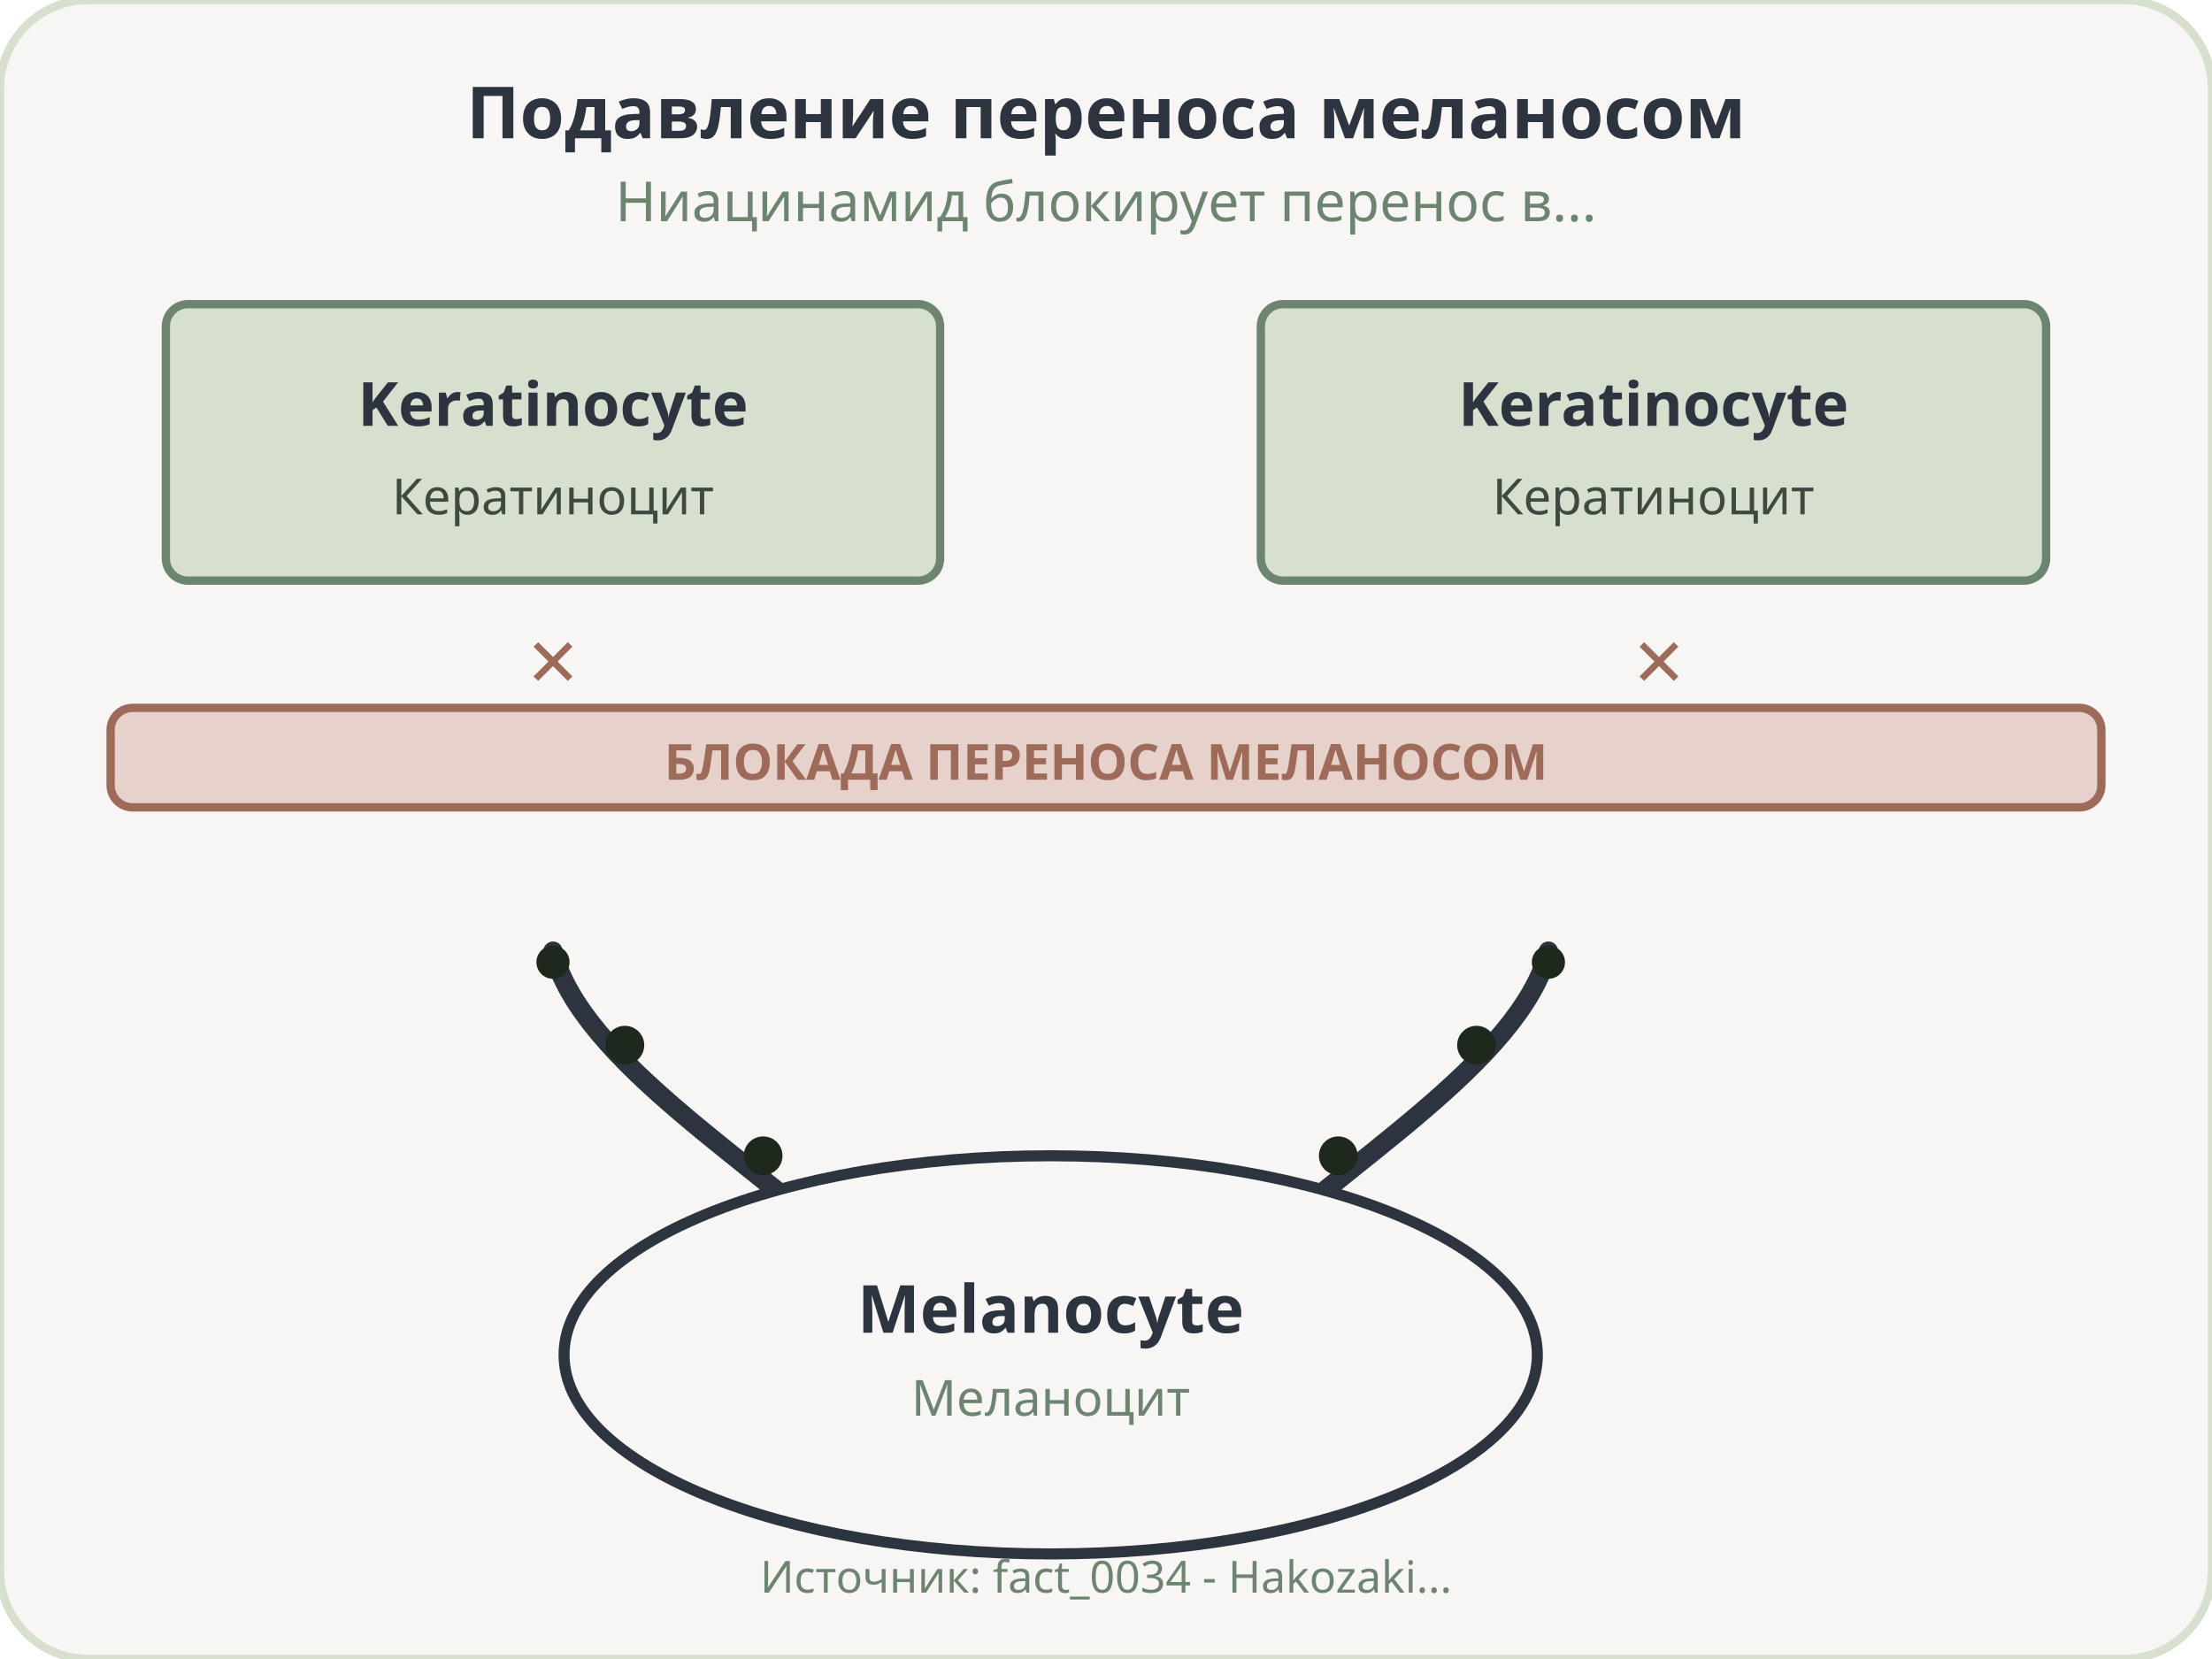
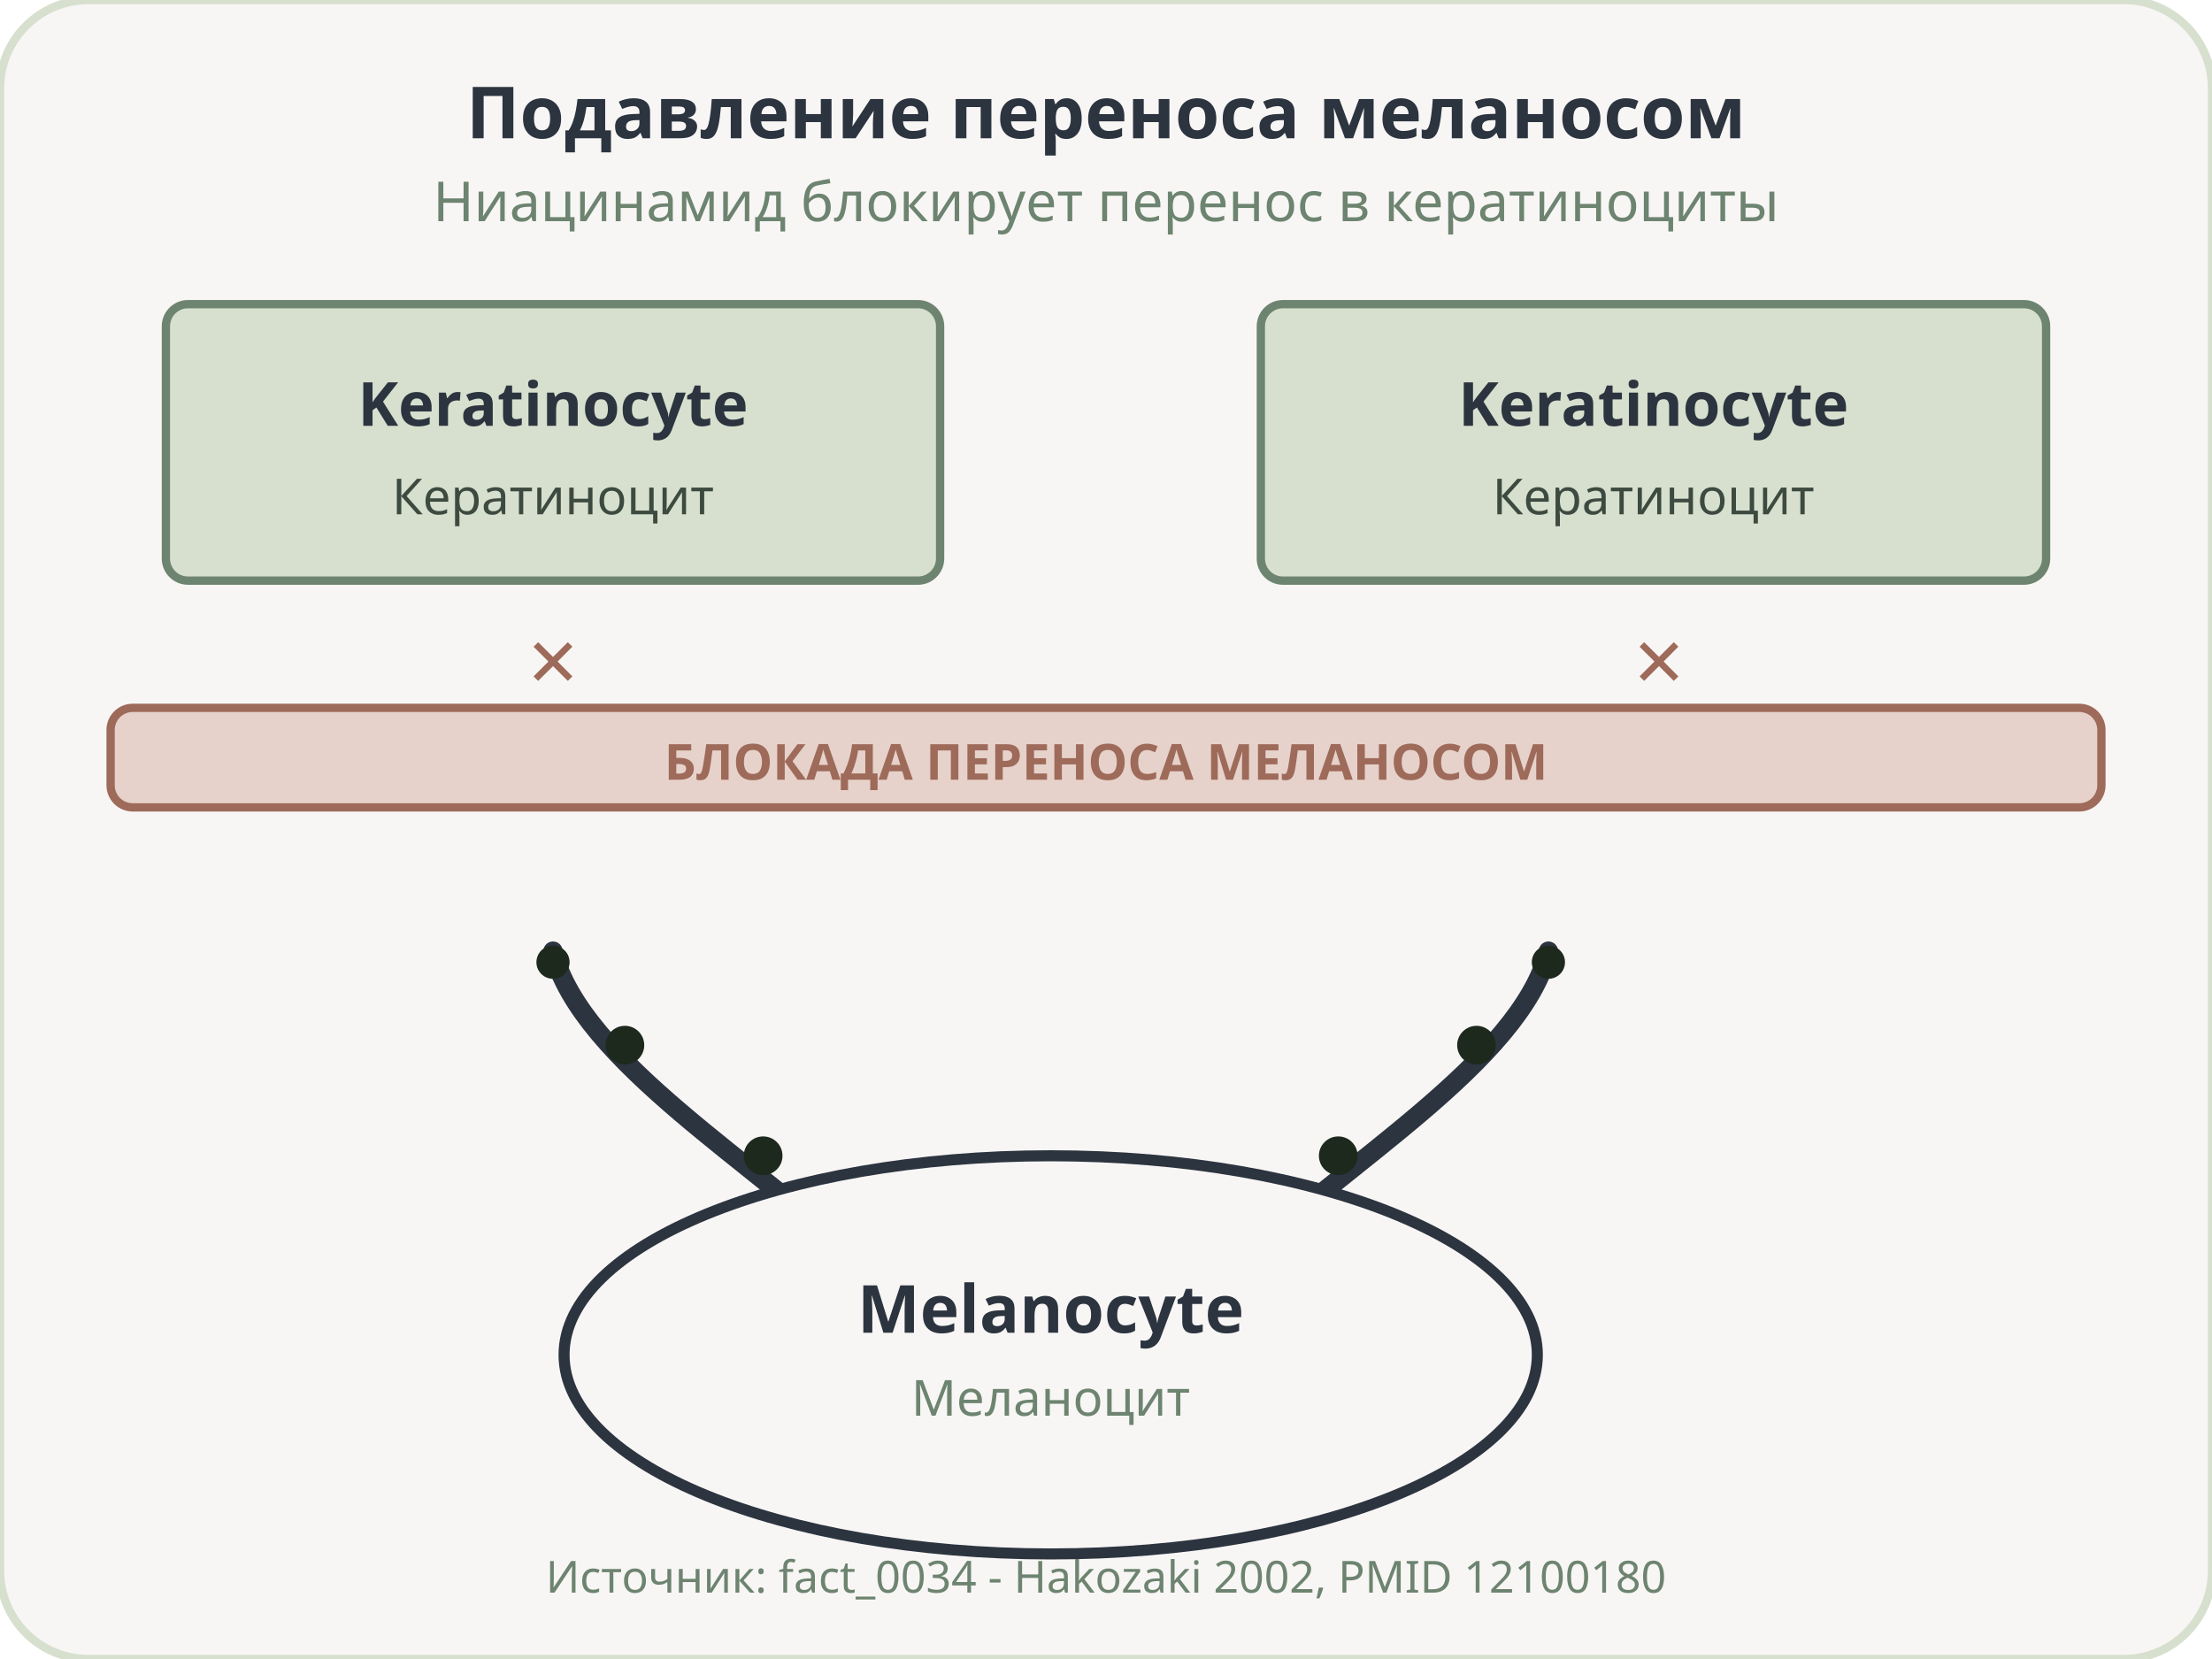
<svg xmlns="http://www.w3.org/2000/svg" viewBox="0 0 400 300" width="100%" height="100%">
  <rect width="400" height="300" rx="16" fill="#F8F6F4" stroke="#D7E0CE" stroke-width="1.5" />
  <text x="200.0" y="25" font-family="Arimo, sans-serif" font-size="13" font-weight="bold" fill="#2C3440" text-anchor="middle">Подавление переноса меланосом</text>
-   <text x="200.0" y="40" font-family="Arimo, sans-serif" font-size="10" fill="#6D8470" text-anchor="middle">Ниацинамид блокирует перенос в...</text>
+   <text x="200.0" y="40" font-family="Arimo, sans-serif" font-size="10" fill="#6D8470" text-anchor="middle">Ниацинамид блокирует перенос в кератиноциты</text>
  <g transform="translate(30, 55)">
    <rect x="0" y="0" width="140" height="50" rx="4" fill="#D7E0CE" stroke="#6D8470" stroke-width="1.5" />
    <text x="70" y="22" font-family="Arimo, sans-serif" font-size="11" font-weight="bold" fill="#2C3440" text-anchor="middle">Keratinocyte</text>
    <text x="70" y="38" font-family="Arimo, sans-serif" font-size="9" fill="#3D4A40" text-anchor="middle">Кератиноцит</text>
  </g>
  <g transform="translate(228, 55)">
    <rect x="0" y="0" width="142" height="50" rx="4" fill="#D7E0CE" stroke="#6D8470" stroke-width="1.5" />
    <text x="71" y="22" font-family="Arimo, sans-serif" font-size="11" font-weight="bold" fill="#2C3440" text-anchor="middle">Keratinocyte</text>
    <text x="71" y="38" font-family="Arimo, sans-serif" font-size="9" fill="#3D4A40" text-anchor="middle">Кератиноцит</text>
  </g>
  <rect x="20" y="128" width="360" height="18" rx="4" fill="#E6D2CA" stroke="#9E6A5A" stroke-width="1.5" />
  <text x="200" y="141" font-family="Arimo, sans-serif" font-size="9" font-weight="bold" fill="#9E6A5A" text-anchor="middle">БЛОКАДА ПЕРЕНОСА МЕЛАНОСОМ</text>
  <text x="100" y="124" font-family="Arimo, sans-serif" font-size="12" font-weight="bold" fill="#9E6A5A" text-anchor="middle">✕</text>
  <text x="300" y="124" font-family="Arimo, sans-serif" font-size="12" font-weight="bold" fill="#9E6A5A" text-anchor="middle">✕</text>
  <path d="M 155 228 C 138 211, 105 192, 100 172" fill="none" stroke="#2C3440" stroke-width="3.5" stroke-linecap="round" />
  <path d="M 225 228 C 242 211, 275 192, 280 172" fill="none" stroke="#2C3440" stroke-width="3.5" stroke-linecap="round" />
  <circle cx="138" cy="209" r="3.5" fill="#1D291C" />
  <circle cx="113" cy="189" r="3.5" fill="#1D291C" />
  <circle cx="242" cy="209" r="3.5" fill="#1D291C" />
  <circle cx="267" cy="189" r="3.5" fill="#1D291C" />
  <circle cx="100" cy="174" r="3" fill="#1D291C" />
  <circle cx="280" cy="174" r="3" fill="#1D291C" />
  <circle cx="162" cy="250" r="4" fill="#1D291C" />
  <circle cx="218" cy="250" r="4" fill="#1D291C" />
  <ellipse cx="190" cy="245" rx="88" ry="36" fill="#F8F6F4" stroke="#2C3440" stroke-width="2" />
  <text x="190" y="241" font-family="Arimo, sans-serif" font-size="12" font-weight="bold" fill="#2C3440" text-anchor="middle">Melanocyte</text>
  <text x="190" y="256" font-family="Arimo, sans-serif" font-size="9" fill="#6D8470" text-anchor="middle">Меланоцит</text>
-   <text x="200.0" y="288" font-family="Arimo, sans-serif" font-size="8" fill="#6D8470" text-anchor="middle">Источник: fact_0034 - Hakozaki...</text>
+   <text x="200.0" y="288" font-family="Arimo, sans-serif" font-size="8" fill="#6D8470" text-anchor="middle">Источник: fact_0034 - Hakozaki 2002, PMID 12100180</text>
</svg>
